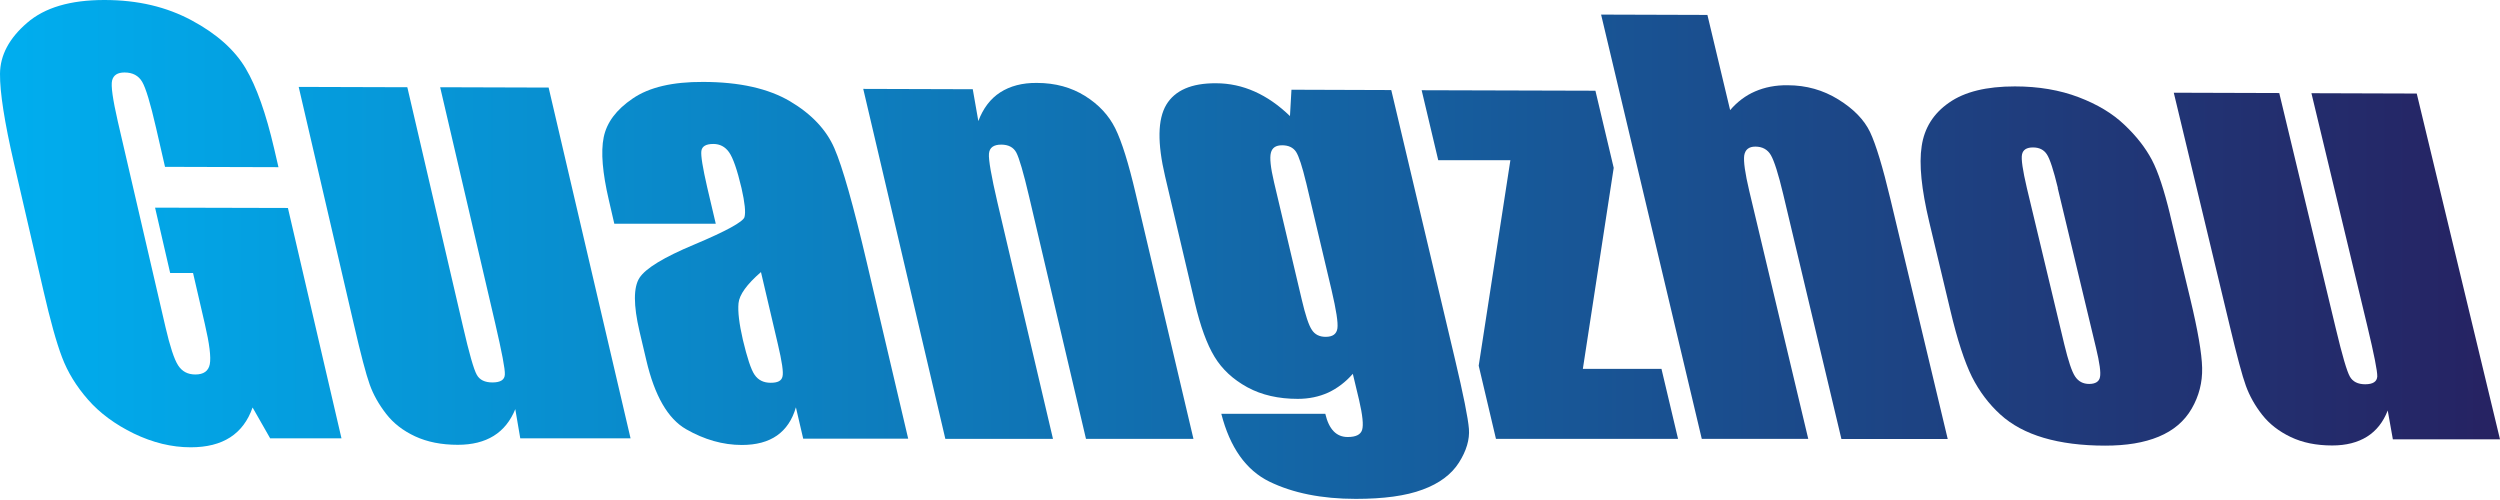
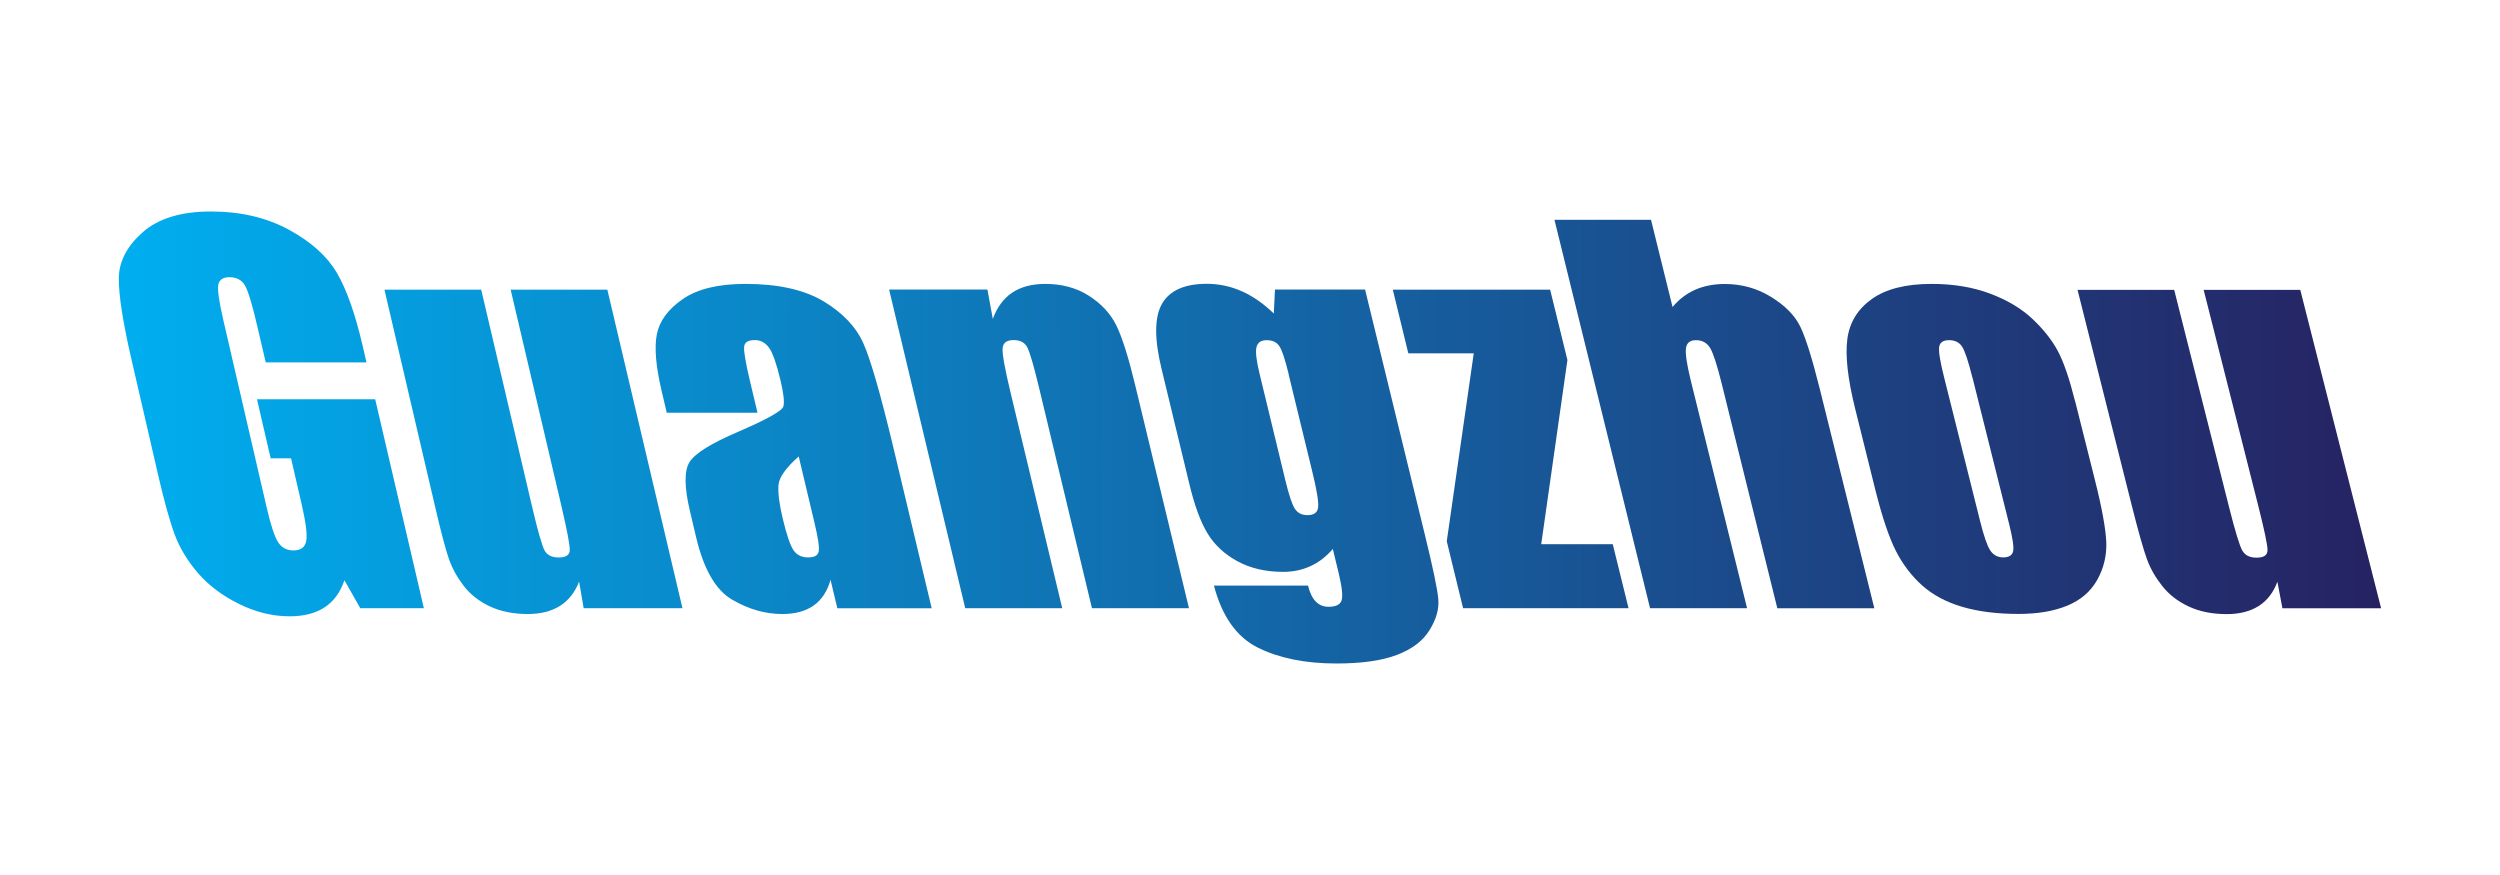
- <svg xmlns="http://www.w3.org/2000/svg" id="Capa_2" data-name="Capa 2" viewBox="0 0 150.74 30.09">
+ <svg xmlns="http://www.w3.org/2000/svg" id="Capa_2" data-name="Capa 2" viewBox="0 0 283.46 99.21">
  <defs>
    <style>
      .cls-1 {
-         fill: url(#Degradado_sin_nombre_9);
+         fill: none;
+       }
+ 
+       .cls-1, .cls-2 {
        stroke-width: 0px;
      }
+ 
+       .cls-2 {
+         fill: url(#Degradado_sin_nombre_9);
+       }
    </style>
-     <linearGradient id="Degradado_sin_nombre_9" data-name="Degradado sin nombre 9" x1="0" y1="15.05" x2="150.74" y2="15.05" gradientUnits="userSpaceOnUse">
+     <linearGradient id="Degradado_sin_nombre_9" data-name="Degradado sin nombre 9" x1="13.48" y1="49.61" x2="269.98" y2="49.61" gradientUnits="userSpaceOnUse">
      <stop offset="0" stop-color="#00aeef" />
      <stop offset="1" stop-color="#262262" />
    </linearGradient>
  </defs>
  <g id="Layer_1" data-name="Layer 1">
    <g>
-       <path class="cls-1" d="M16.79,10.08l-6.84-.02-.54-2.35c-.34-1.48-.62-2.41-.84-2.78-.22-.37-.57-.56-1.06-.56-.42,0-.67.16-.75.48-.08.32.04,1.14.34,2.46l2.88,12.42c.27,1.16.52,1.93.76,2.3.24.37.58.55,1.04.55.5,0,.79-.21.87-.62.08-.42-.02-1.23-.3-2.43l-.71-3.07h-1.38s-.91-3.94-.91-3.94l8.01.02,3.23,13.89h-4.3s-1.06-1.86-1.06-1.86c-.28.8-.73,1.4-1.35,1.8-.62.4-1.41.6-2.38.6-1.15,0-2.29-.28-3.43-.83-1.13-.55-2.05-1.23-2.76-2.04-.71-.81-1.23-1.66-1.57-2.56-.34-.89-.71-2.23-1.12-4.01l-1.78-7.7C.27,7.36-.01,5.56,0,4.45c.01-1.12.55-2.14,1.63-3.07C2.7.45,4.25,0,6.29,0s3.76.42,5.27,1.23c1.51.81,2.59,1.78,3.25,2.89.66,1.11,1.23,2.73,1.72,4.84l.26,1.12Z" />
-       <path class="cls-1" d="M33.08,5.28l4.94,21.15h-6.65s-.3-1.76-.3-1.76c-.29.71-.72,1.25-1.3,1.61-.58.36-1.3.54-2.17.54-.98,0-1.84-.17-2.57-.51-.73-.34-1.31-.79-1.75-1.36s-.77-1.15-.99-1.77c-.22-.61-.54-1.83-.96-3.65l-3.32-14.29,6.55.02,3.35,14.4c.38,1.65.66,2.63.84,2.94.17.31.49.46.94.46.49,0,.74-.16.75-.48.02-.32-.18-1.35-.58-3.08l-3.32-14.24,6.53.02Z" />
-       <path class="cls-1" d="M43.16,13.49h-6.12s-.33-1.43-.33-1.43c-.38-1.63-.49-2.89-.31-3.78s.76-1.67,1.75-2.34c.99-.68,2.41-1.01,4.24-1,2.2,0,3.95.4,5.25,1.17,1.3.77,2.19,1.72,2.67,2.83.49,1.12,1.14,3.42,1.96,6.91l2.49,10.6h-6.33s-.44-1.89-.44-1.89c-.22.76-.6,1.32-1.14,1.7-.54.38-1.25.57-2.12.57-1.14,0-2.26-.32-3.36-.95-1.1-.63-1.9-2.02-2.4-4.16l-.41-1.74c-.37-1.58-.37-2.66,0-3.23.37-.57,1.47-1.24,3.29-2,1.95-.82,2.96-1.38,3.04-1.66.08-.29.02-.87-.18-1.75-.26-1.1-.51-1.82-.75-2.16s-.56-.5-.95-.5c-.44,0-.68.14-.72.42-.04.28.08,1.01.35,2.19l.52,2.21ZM45.9,16.39c-.87.75-1.32,1.38-1.37,1.89-.05.51.04,1.24.26,2.2.26,1.09.49,1.8.71,2.12s.54.48.97.48.65-.12.71-.37c.07-.25-.03-.91-.28-1.97l-1.02-4.35Z" />
-       <path class="cls-1" d="M58.65,5.36l.34,1.94c.29-.77.73-1.35,1.32-1.73.59-.38,1.33-.58,2.21-.57,1.11,0,2.08.27,2.91.79.83.52,1.43,1.17,1.82,1.96.39.79.8,2.1,1.23,3.94l3.48,14.77h-6.48s-3.43-14.61-3.43-14.61c-.34-1.45-.6-2.33-.77-2.65-.17-.32-.48-.48-.91-.48-.46,0-.71.18-.74.55-.03.36.14,1.34.51,2.93l3.35,14.26h-6.49s-4.95-21.1-4.95-21.1l6.6.02Z" />
-       <path class="cls-1" d="M83.89,5.44l3.83,16.18c.52,2.19.8,3.6.85,4.24.05.64-.15,1.32-.6,2.03-.45.71-1.18,1.26-2.19,1.63-1.01.38-2.36.56-4.03.56-2.06,0-3.79-.35-5.21-1.04-1.41-.69-2.38-2.06-2.9-4.09h6.27c.22.94.67,1.4,1.35,1.4.49,0,.78-.14.87-.43s.03-.88-.18-1.79l-.38-1.59c-.44.5-.93.87-1.48,1.13-.55.25-1.17.38-1.84.38-1.16,0-2.18-.23-3.04-.7-.86-.47-1.52-1.08-1.98-1.84-.46-.76-.85-1.83-1.18-3.23l-1.8-7.65c-.47-2-.45-3.43.07-4.31.52-.87,1.52-1.31,3-1.3.81,0,1.59.17,2.33.5.74.33,1.45.82,2.13,1.48l.09-1.59,6,.02ZM78.75,11c-.23-.96-.43-1.57-.6-1.84-.17-.26-.45-.4-.84-.4s-.6.15-.68.45c-.08.3-.02.89.19,1.78l1.67,7.07c.22.94.42,1.55.61,1.83.18.28.46.42.83.42.43,0,.66-.17.71-.51.05-.34-.07-1.1-.35-2.3l-1.54-6.51Z" />
-       <path class="cls-1" d="M96.2,5.48l1.1,4.64-1.86,12.12h4.74s1,4.22,1,4.22h-10.98s-1.04-4.41-1.04-4.41l1.91-12.39h-4.35s-1-4.22-1-4.22l10.47.03Z" />
-       <path class="cls-1" d="M102.95.9l1.37,5.74c.43-.5.93-.88,1.51-1.13.58-.25,1.23-.38,1.96-.37,1.12,0,2.14.29,3.06.86.92.57,1.56,1.23,1.91,1.97.35.74.76,2.09,1.23,4.06l3.45,14.44h-6.41s-3.51-14.76-3.51-14.76c-.29-1.22-.54-2-.74-2.35-.2-.35-.52-.52-.94-.52-.39,0-.61.18-.67.53-.05.36.05,1.07.3,2.13l3.56,14.96h-6.42S96.54.88,96.54.88l6.41.02Z" />
-       <path class="cls-1" d="M130.84,12.92l1.23,5.12c.45,1.88.69,3.26.71,4.14.02.88-.19,1.7-.63,2.46-.44.76-1.1,1.32-1.99,1.69s-1.96.54-3.23.54c-1.41,0-2.65-.16-3.7-.47s-1.93-.78-2.62-1.41c-.69-.63-1.26-1.38-1.71-2.27-.44-.89-.88-2.22-1.3-4l-1.28-5.36c-.46-1.94-.62-3.46-.45-4.55.16-1.09.71-1.97,1.65-2.62.94-.66,2.26-.98,3.97-.98,1.43,0,2.71.22,3.84.65,1.13.43,2.05.98,2.77,1.67.72.68,1.27,1.39,1.65,2.11.38.72.74,1.83,1.1,3.31ZM124.08,11.33c-.26-1.07-.48-1.75-.66-2.02-.18-.28-.46-.42-.84-.42s-.6.14-.66.42c-.06.28.04.95.29,2.02l2.26,9.44c.24.99.45,1.63.65,1.93.2.3.48.45.85.45s.6-.14.65-.41c.06-.27-.02-.86-.24-1.77l-2.31-9.64Z" />
-       <path class="cls-1" d="M145.72,5.64l5.02,20.85h-6.46s-.31-1.74-.31-1.74c-.27.7-.69,1.23-1.25,1.58-.56.35-1.26.53-2.1.53-.96,0-1.79-.17-2.5-.51-.71-.34-1.28-.78-1.72-1.34s-.76-1.14-.98-1.74c-.22-.6-.54-1.8-.97-3.6l-3.38-14.08,6.36.02,3.41,14.2c.39,1.63.67,2.59.85,2.9.17.3.48.46.92.46.47,0,.71-.16.73-.47.01-.31-.19-1.33-.6-3.04l-3.37-14.04,6.35.02Z" />
+       <rect class="cls-1" width="283.46" height="99.21" />
+       <g>
+         <path class="cls-2" d="M41.57,41.09h-11.44s-.93-3.99-.93-3.99c-.58-2.52-1.06-4.09-1.42-4.72s-.95-.95-1.77-.95c-.71,0-1.12.27-1.25.81-.13.54.07,1.94.59,4.18l4.89,21.14c.46,1.98.89,3.29,1.29,3.91.4.63.98.94,1.74.94.83,0,1.32-.36,1.45-1.06.14-.71-.04-2.09-.51-4.15l-1.21-5.23h-2.31s-1.55-6.7-1.55-6.7h13.4s5.52,23.69,5.52,23.69h-7.21s-1.8-3.17-1.8-3.17c-.46,1.37-1.21,2.39-2.24,3.07-1.03.68-2.36,1.02-3.98,1.02-1.93,0-3.84-.47-5.74-1.41-1.9-.94-3.44-2.1-4.63-3.48-1.19-1.38-2.07-2.83-2.64-4.35s-1.2-3.8-1.9-6.83l-3.02-13.09c-.97-4.2-1.44-7.25-1.43-9.15.01-1.9.91-3.64,2.69-5.22,1.78-1.58,4.37-2.37,7.77-2.37,3.35,0,6.28.69,8.81,2.06,2.53,1.37,4.34,3,5.45,4.89,1.11,1.89,2.08,4.64,2.92,8.24l.44,1.9Z" />
+         <path class="cls-2" d="M68.86,32.83l8.52,36.13h-11.2s-.52-3.01-.52-3.01c-.48,1.22-1.2,2.14-2.17,2.75-.97.61-2.19.92-3.64.92-1.65,0-3.09-.29-4.32-.87-1.23-.58-2.21-1.36-2.95-2.32-.74-.96-1.3-1.97-1.67-3.02-.37-1.05-.92-3.12-1.64-6.23l-5.68-24.34h10.97s5.76,24.56,5.76,24.56c.66,2.82,1.14,4.49,1.43,5.02.3.53.83.79,1.59.79.82,0,1.24-.27,1.26-.82.03-.55-.31-2.3-1-5.26l-5.7-24.29h10.97Z" />
+         <path class="cls-2" d="M85.9,46.8h-10.3s-.57-2.42-.57-2.42c-.66-2.79-.85-4.94-.56-6.45.29-1.51,1.26-2.85,2.92-4,1.66-1.16,4.04-1.74,7.13-1.74,3.71,0,6.66.66,8.85,1.97,2.19,1.31,3.71,2.92,4.55,4.83s1.96,5.85,3.39,11.82l4.33,18.16h-10.7s-.77-3.23-.77-3.23c-.36,1.29-1,2.27-1.91,2.91-.91.65-2.1.97-3.57.97-1.93,0-3.82-.54-5.68-1.63-1.86-1.08-3.23-3.45-4.09-7.11l-.7-2.97c-.64-2.71-.65-4.55-.03-5.53.62-.98,2.46-2.12,5.52-3.43,3.27-1.41,4.97-2.37,5.11-2.86.14-.49.03-1.49-.33-2.99-.45-1.88-.88-3.11-1.3-3.68-.42-.57-.95-.86-1.6-.86-.74,0-1.15.24-1.21.72-.07.48.14,1.73.61,3.74l.9,3.78ZM90.56,51.75c-1.45,1.29-2.22,2.37-2.29,3.24-.07.87.08,2.13.47,3.76.44,1.87.85,3.08,1.23,3.63.37.55.92.82,1.65.82s1.09-.21,1.2-.64c.11-.43-.05-1.55-.49-3.37l-1.77-7.44Z" />
+         <path class="cls-2" d="M111.96,32.84l.61,3.32c.48-1.32,1.21-2.32,2.2-2.98.99-.66,2.24-.99,3.74-.99,1.88,0,3.53.44,4.93,1.33s2.45,2,3.12,3.35c.67,1.35,1.38,3.6,2.14,6.75l6.11,25.34h-11s-6.01-25.05-6.01-25.05c-.6-2.48-1.04-3.99-1.33-4.54s-.81-.81-1.55-.81c-.78,0-1.19.31-1.24.94-.05.62.25,2.3.9,5.01l5.86,24.45h-11s-8.63-36.13-8.63-36.13h11.15Z" />
+         <path class="cls-2" d="M154.78,32.84l6.78,27.8c.92,3.76,1.43,6.2,1.52,7.3.1,1.1-.23,2.27-.99,3.5-.75,1.23-1.99,2.17-3.71,2.82-1.72.65-4.01.97-6.86.97-3.51,0-6.47-.6-8.88-1.79s-4.08-3.54-5-7.04h10.67c.39,1.6,1.16,2.4,2.33,2.4.83,0,1.33-.25,1.48-.74.15-.49.04-1.52-.34-3.09l-.66-2.73c-.74.86-1.57,1.51-2.51,1.94-.94.44-1.98.66-3.12.66-1.98,0-3.7-.4-5.18-1.2-1.47-.8-2.6-1.85-3.39-3.15-.79-1.3-1.47-3.15-2.05-5.55l-3.17-13.12c-.83-3.42-.81-5.88.06-7.39.87-1.5,2.56-2.25,5.07-2.25,1.37,0,2.7.28,3.96.84,1.27.56,2.48,1.41,3.64,2.53l.13-2.72h10.2ZM146.11,42.4c-.4-1.65-.75-2.7-1.05-3.15-.3-.45-.78-.68-1.43-.68s-1.02.26-1.16.77c-.14.52-.02,1.53.35,3.06l2.94,12.14c.39,1.62.75,2.67,1.06,3.15.32.48.79.72,1.43.72.73,0,1.13-.29,1.2-.87.08-.58-.13-1.9-.63-3.95l-2.72-11.18Z" />
+         <path class="cls-2" d="M175.76,32.84l1.96,7.98-2.97,20.88h8.11s1.79,7.26,1.79,7.26h-18.76s-1.85-7.59-1.85-7.59l3.06-21.31h-7.42s-1.76-7.22-1.76-7.22h17.85Z" />
+         <path class="cls-2" d="M187.2,24.93l2.44,9.88c.73-.87,1.58-1.52,2.57-1.96.99-.43,2.1-.65,3.35-.65,1.92,0,3.67.49,5.26,1.47,1.59.98,2.69,2.1,3.31,3.38.62,1.28,1.34,3.61,2.19,6.99l6.2,24.93h-11s-6.3-25.45-6.3-25.45c-.52-2.1-.96-3.45-1.31-4.05-.36-.6-.9-.9-1.62-.9-.67,0-1.05.31-1.13.92-.08.62.1,1.84.55,3.67l6.38,25.8h-11s-10.84-44.04-10.84-44.04h10.95Z" />
+         <path class="cls-2" d="M235.29,45.5l2.22,8.84c.82,3.25,1.25,5.64,1.31,7.15.05,1.52-.29,2.94-1.03,4.26-.74,1.32-1.87,2.29-3.39,2.92-1.52.63-3.37.94-5.55.94-2.43,0-4.56-.27-6.38-.81-1.82-.54-3.33-1.35-4.54-2.43-1.2-1.08-2.2-2.39-2.98-3.93-.78-1.54-1.55-3.84-2.32-6.91l-2.3-9.25c-.83-3.35-1.12-5.97-.87-7.85.25-1.88,1.18-3.39,2.78-4.53,1.6-1.14,3.86-1.71,6.79-1.71,2.46,0,4.66.37,6.61,1.1,1.95.73,3.55,1.69,4.8,2.86,1.25,1.18,2.21,2.39,2.88,3.64.67,1.25,1.32,3.15,1.96,5.71ZM223.63,42.78c-.46-1.85-.85-3.01-1.17-3.49-.32-.48-.8-.72-1.46-.72s-1.03.24-1.12.72c-.1.48.08,1.64.55,3.49l4.08,16.3c.43,1.71.81,2.82,1.16,3.34.35.52.84.78,1.47.78s1.02-.24,1.12-.71c.09-.47-.06-1.49-.45-3.05l-4.17-16.66Z" />
+         <path class="cls-2" d="M260.81,32.85l9.17,36.12h-11.19s-.57-3.01-.57-3.01c-.45,1.22-1.16,2.14-2.12,2.75-.96.61-2.17.92-3.62.92-1.65,0-3.1-.29-4.33-.87-1.24-.58-2.23-1.36-2.99-2.32-.76-.96-1.34-1.97-1.72-3.01-.39-1.05-.98-3.12-1.76-6.23l-6.12-24.33h10.96s6.2,24.55,6.2,24.55c.71,2.82,1.22,4.49,1.53,5.02.31.53.84.79,1.6.79.82,0,1.23-.27,1.25-.82.02-.55-.35-2.3-1.1-5.26l-6.14-24.28h10.96Z" />
+       </g>
    </g>
  </g>
</svg>
